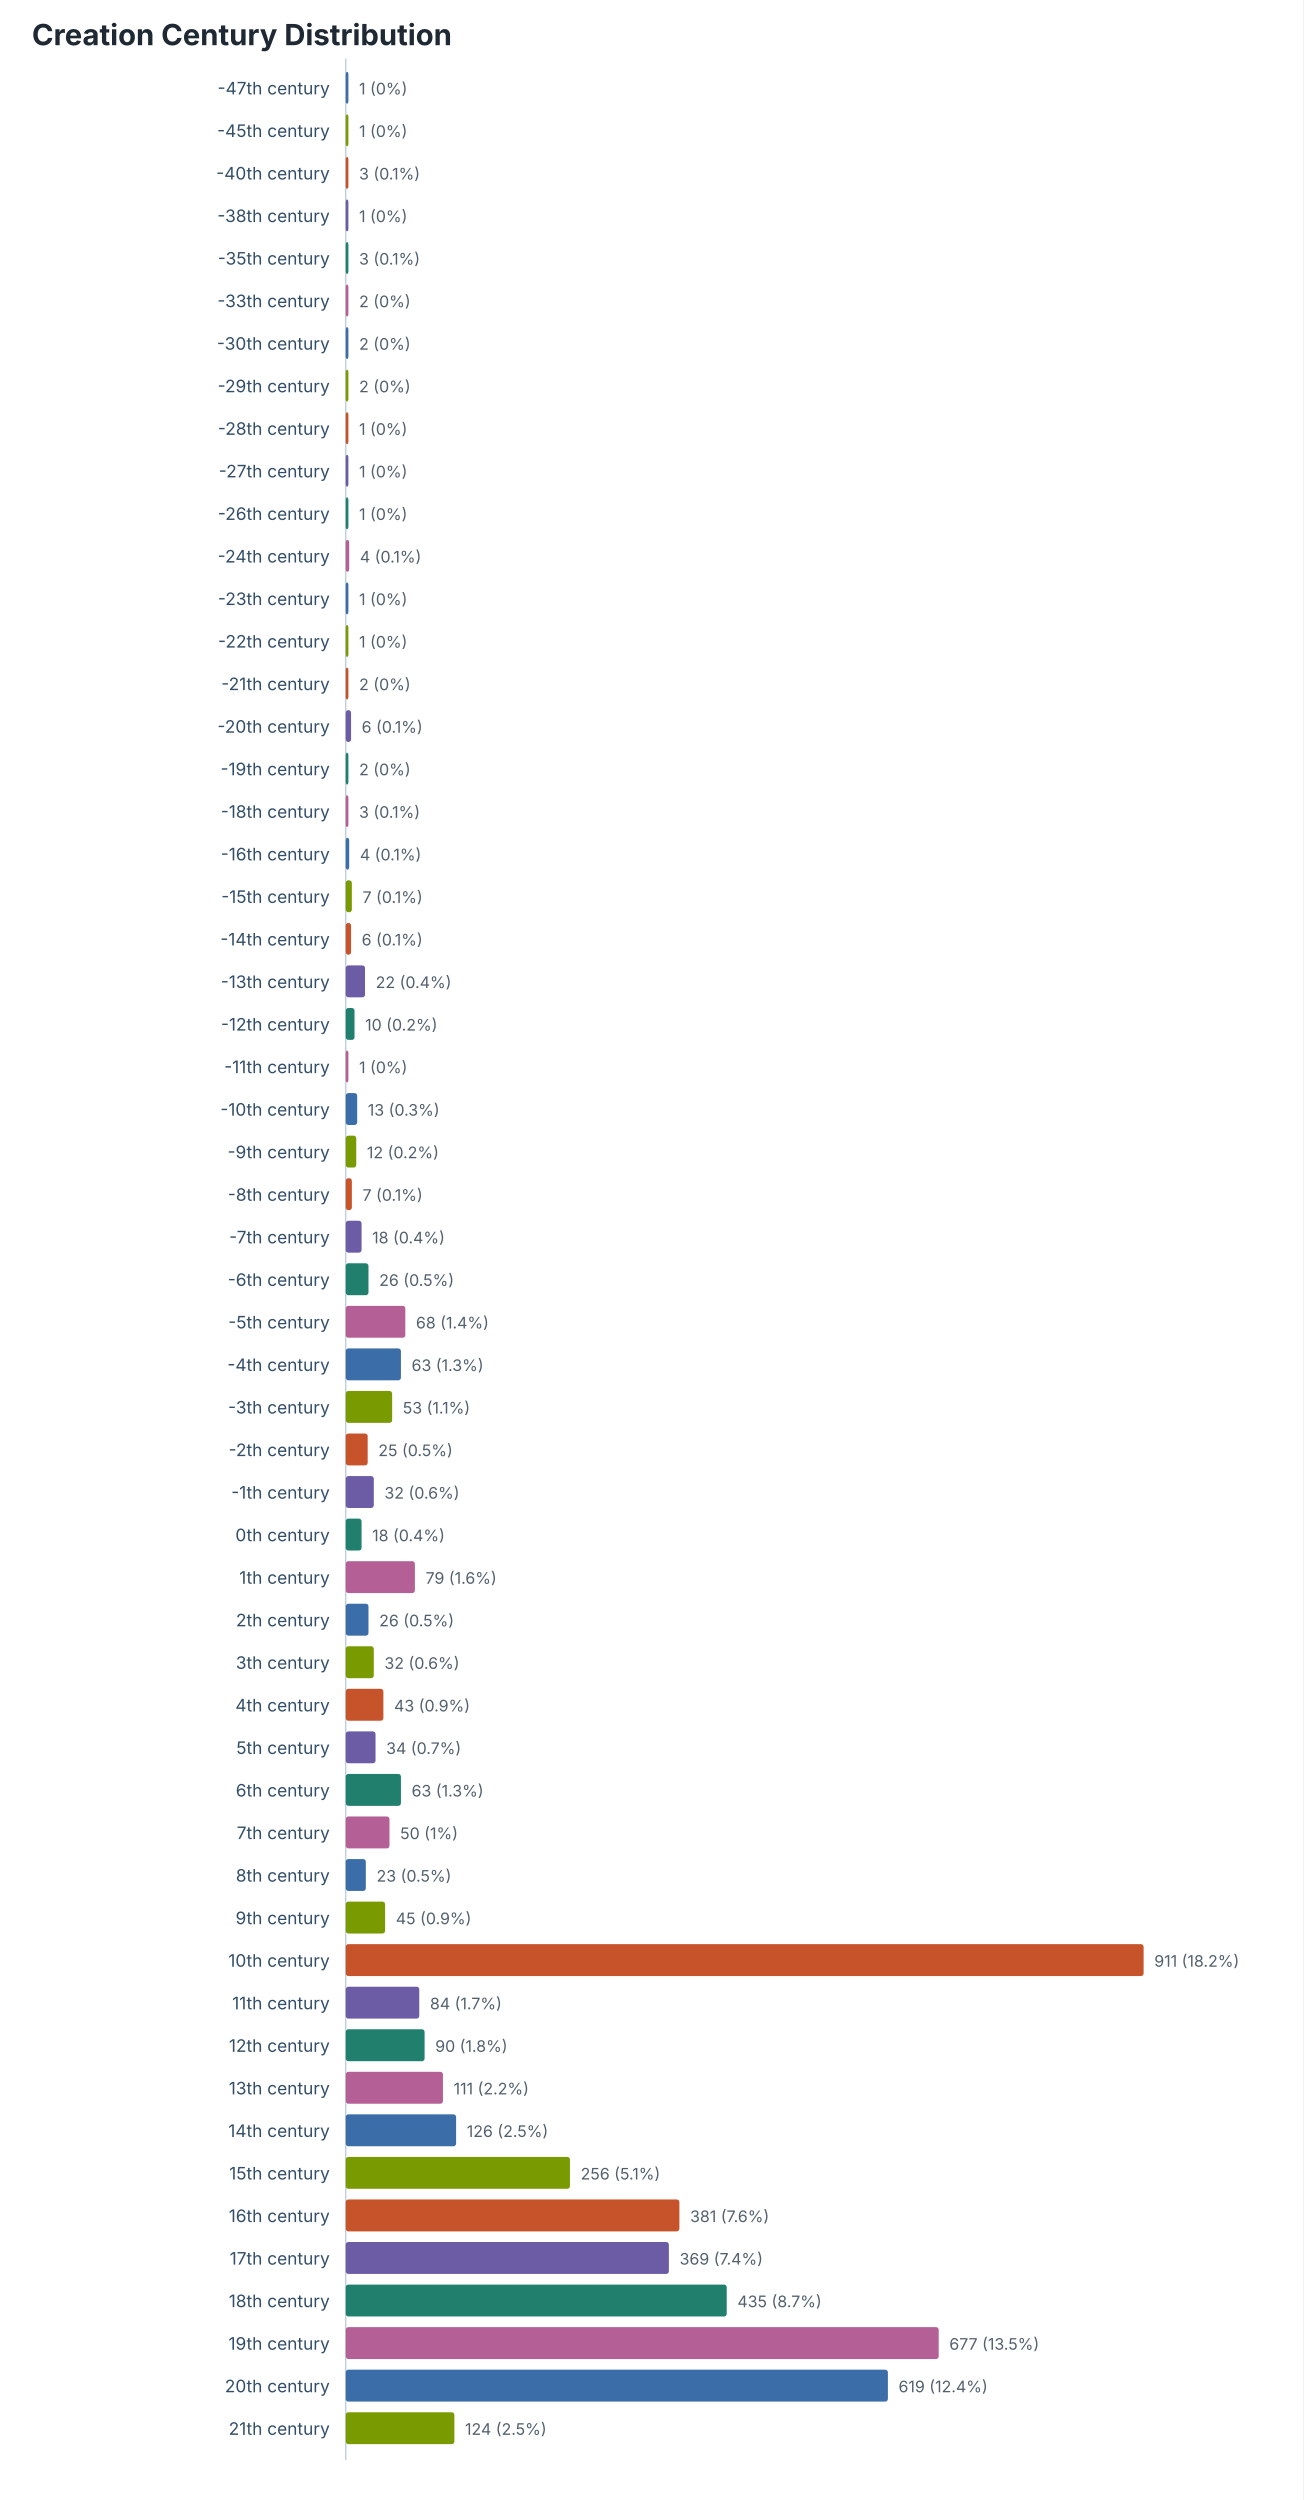
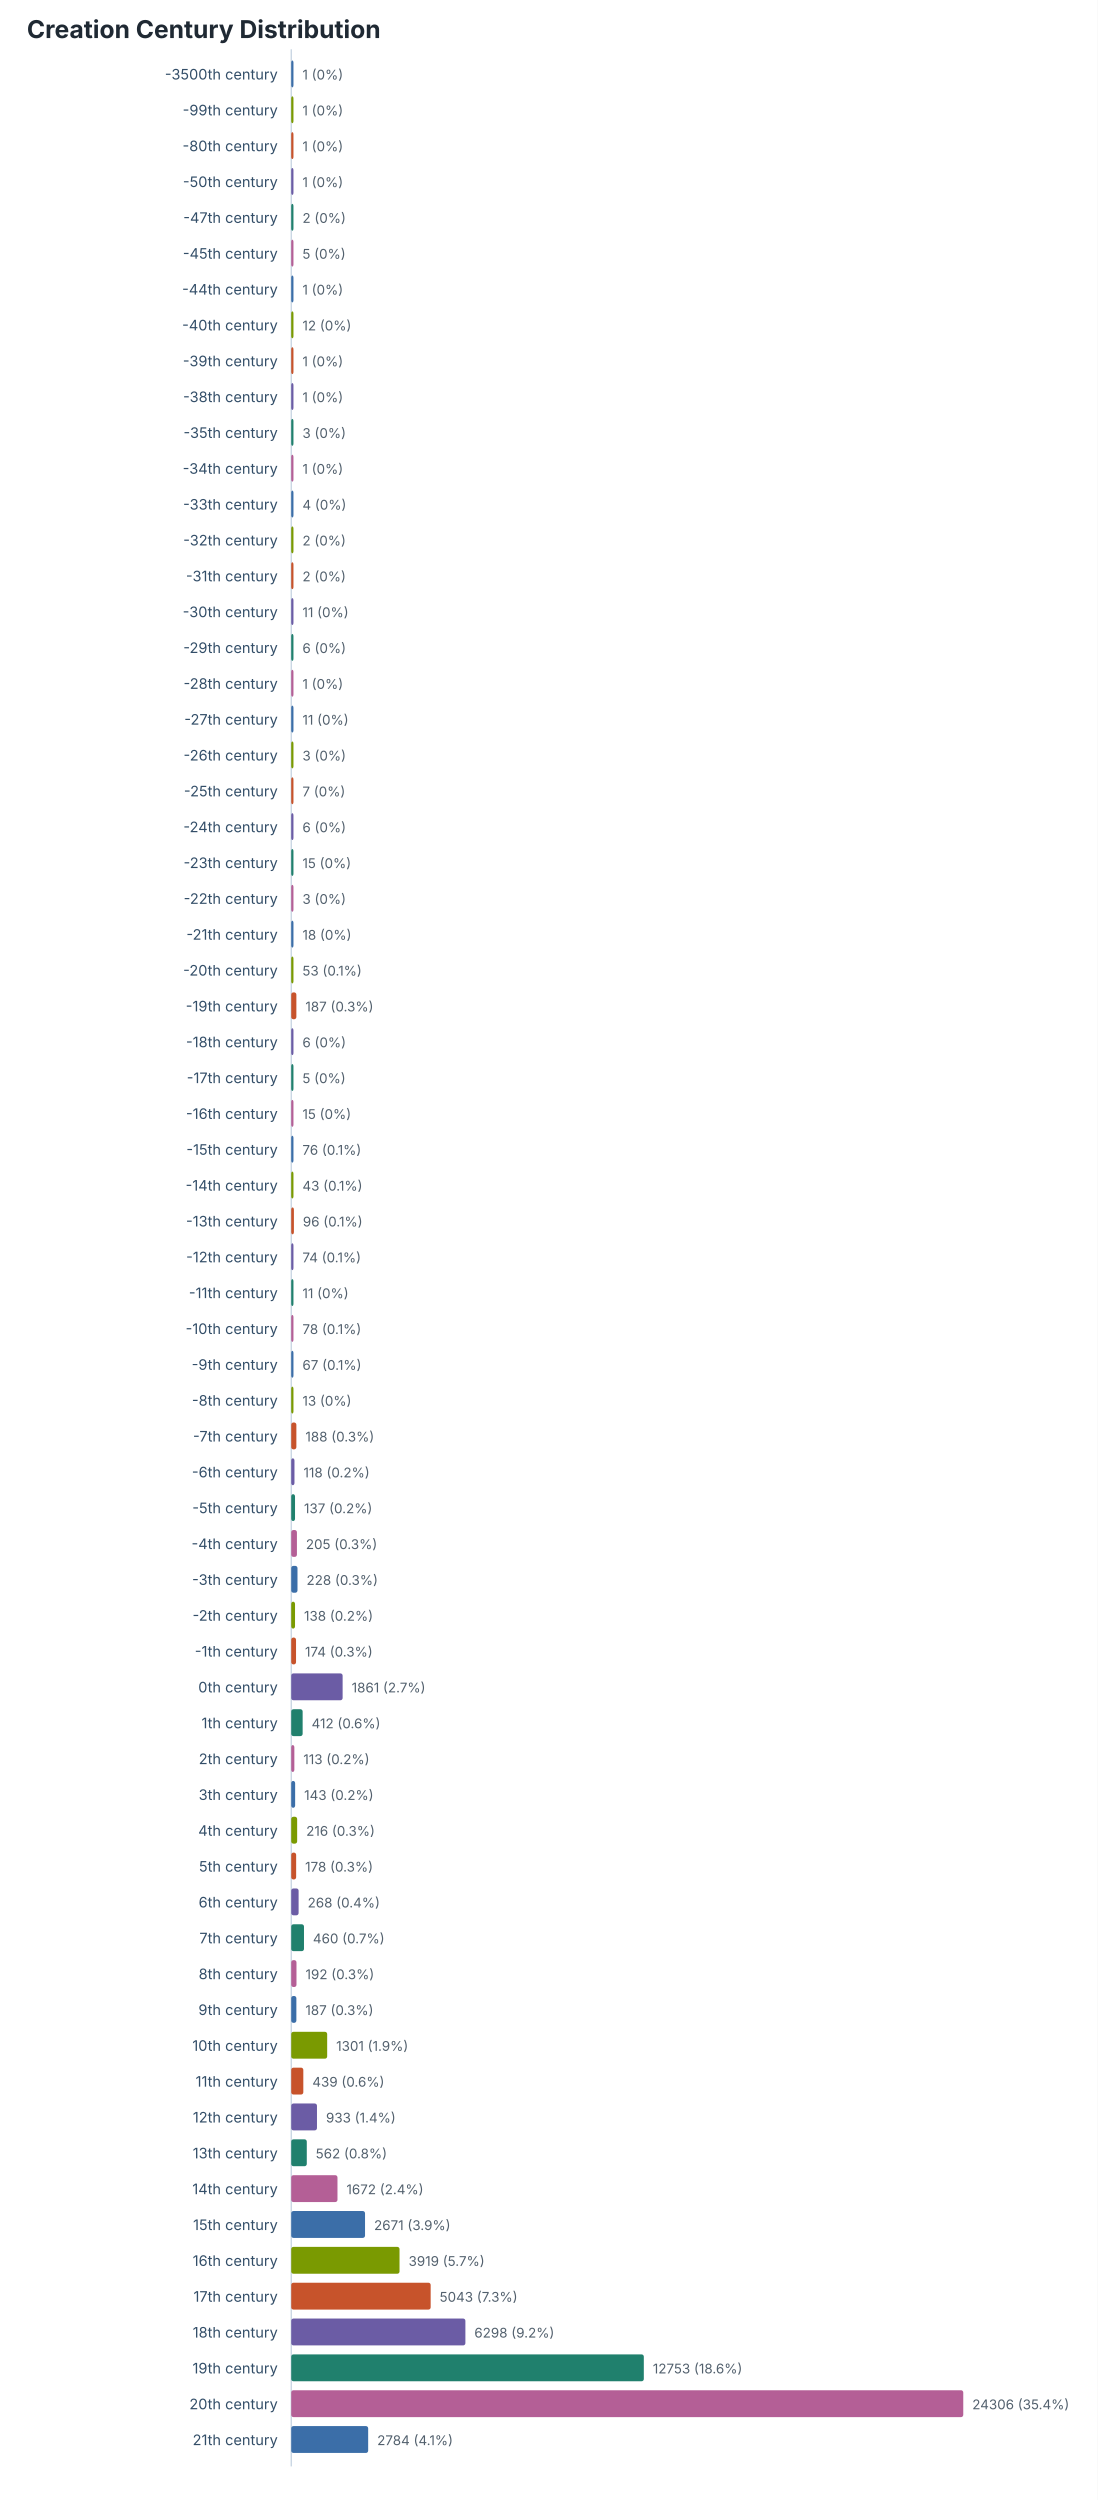
- <svg xmlns="http://www.w3.org/2000/svg" width="980" height="1880" viewBox="0 0 980 1880" role="img" aria-label="Creation Century Distribution">
+ <svg xmlns="http://www.w3.org/2000/svg" width="980" height="2232" viewBox="0 0 980 2232" role="img" aria-label="Creation Century Distribution">
  <style>
    .title { font: 700 22px -apple-system, BlinkMacSystemFont, "Segoe UI", sans-serif; fill: #1f2933; }
    .label { font: 13px -apple-system, BlinkMacSystemFont, "Segoe UI", sans-serif; fill: #334e68; }
    .value { font: 12px -apple-system, BlinkMacSystemFont, "Segoe UI", sans-serif; fill: #52606d; }
    .axis { stroke: #bcccdc; stroke-width: 1; }
  </style>
  <rect width="100%" height="100%" fill="#ffffff" />
  <text x="24" y="34" class="title">Creation Century Distribution</text>
-   <line x1="260" y1="44" x2="260" y2="1850" class="axis" />
-   <text x="248" y="71" text-anchor="end" class="label">-47th century</text>
+   <line x1="260" y1="44" x2="260" y2="2202" class="axis" />
+   <text x="248" y="71" text-anchor="end" class="label">-3500th century</text>
  <rect x="260" y="54" width="2.0" height="24" fill="#3b6ea8" rx="2" />
  <text x="270" y="71" class="value">1 (0%)</text>
-   <text x="248" y="103" text-anchor="end" class="label">-45th century</text>
+   <text x="248" y="103" text-anchor="end" class="label">-99th century</text>
  <rect x="260" y="86" width="2.0" height="24" fill="#7a9a01" rx="2" />
  <text x="270" y="103" class="value">1 (0%)</text>
-   <text x="248" y="135" text-anchor="end" class="label">-40th century</text>
+   <text x="248" y="135" text-anchor="end" class="label">-80th century</text>
  <rect x="260" y="118" width="2.0" height="24" fill="#c7532b" rx="2" />
-   <text x="270" y="135" class="value">3 (0.1%)</text>
-   <text x="248" y="167" text-anchor="end" class="label">-38th century</text>
+   <text x="270" y="135" class="value">1 (0%)</text>
+   <text x="248" y="167" text-anchor="end" class="label">-50th century</text>
  <rect x="260" y="150" width="2.0" height="24" fill="#6b5ca5" rx="2" />
  <text x="270" y="167" class="value">1 (0%)</text>
-   <text x="248" y="199" text-anchor="end" class="label">-35th century</text>
+   <text x="248" y="199" text-anchor="end" class="label">-47th century</text>
  <rect x="260" y="182" width="2.0" height="24" fill="#20806d" rx="2" />
-   <text x="270" y="199" class="value">3 (0.1%)</text>
-   <text x="248" y="231" text-anchor="end" class="label">-33th century</text>
+   <text x="270" y="199" class="value">2 (0%)</text>
+   <text x="248" y="231" text-anchor="end" class="label">-45th century</text>
  <rect x="260" y="214" width="2.0" height="24" fill="#b45f96" rx="2" />
-   <text x="270" y="231" class="value">2 (0%)</text>
-   <text x="248" y="263" text-anchor="end" class="label">-30th century</text>
+   <text x="270" y="231" class="value">5 (0%)</text>
+   <text x="248" y="263" text-anchor="end" class="label">-44th century</text>
  <rect x="260" y="246" width="2.0" height="24" fill="#3b6ea8" rx="2" />
-   <text x="270" y="263" class="value">2 (0%)</text>
-   <text x="248" y="295" text-anchor="end" class="label">-29th century</text>
+   <text x="270" y="263" class="value">1 (0%)</text>
+   <text x="248" y="295" text-anchor="end" class="label">-40th century</text>
  <rect x="260" y="278" width="2.0" height="24" fill="#7a9a01" rx="2" />
-   <text x="270" y="295" class="value">2 (0%)</text>
-   <text x="248" y="327" text-anchor="end" class="label">-28th century</text>
+   <text x="270" y="295" class="value">12 (0%)</text>
+   <text x="248" y="327" text-anchor="end" class="label">-39th century</text>
  <rect x="260" y="310" width="2.0" height="24" fill="#c7532b" rx="2" />
  <text x="270" y="327" class="value">1 (0%)</text>
-   <text x="248" y="359" text-anchor="end" class="label">-27th century</text>
+   <text x="248" y="359" text-anchor="end" class="label">-38th century</text>
  <rect x="260" y="342" width="2.0" height="24" fill="#6b5ca5" rx="2" />
  <text x="270" y="359" class="value">1 (0%)</text>
-   <text x="248" y="391" text-anchor="end" class="label">-26th century</text>
+   <text x="248" y="391" text-anchor="end" class="label">-35th century</text>
  <rect x="260" y="374" width="2.0" height="24" fill="#20806d" rx="2" />
-   <text x="270" y="391" class="value">1 (0%)</text>
-   <text x="248" y="423" text-anchor="end" class="label">-24th century</text>
-   <rect x="260" y="406" width="2.6" height="24" fill="#b45f96" rx="2" />
-   <text x="270.634" y="423" class="value">4 (0.1%)</text>
-   <text x="248" y="455" text-anchor="end" class="label">-23th century</text>
+   <text x="270" y="391" class="value">3 (0%)</text>
+   <text x="248" y="423" text-anchor="end" class="label">-34th century</text>
+   <rect x="260" y="406" width="2.0" height="24" fill="#b45f96" rx="2" />
+   <text x="270" y="423" class="value">1 (0%)</text>
+   <text x="248" y="455" text-anchor="end" class="label">-33th century</text>
  <rect x="260" y="438" width="2.0" height="24" fill="#3b6ea8" rx="2" />
-   <text x="270" y="455" class="value">1 (0%)</text>
-   <text x="248" y="487" text-anchor="end" class="label">-22th century</text>
+   <text x="270" y="455" class="value">4 (0%)</text>
+   <text x="248" y="487" text-anchor="end" class="label">-32th century</text>
  <rect x="260" y="470" width="2.0" height="24" fill="#7a9a01" rx="2" />
-   <text x="270" y="487" class="value">1 (0%)</text>
-   <text x="248" y="519" text-anchor="end" class="label">-21th century</text>
+   <text x="270" y="487" class="value">2 (0%)</text>
+   <text x="248" y="519" text-anchor="end" class="label">-31th century</text>
  <rect x="260" y="502" width="2.0" height="24" fill="#c7532b" rx="2" />
  <text x="270" y="519" class="value">2 (0%)</text>
-   <text x="248" y="551" text-anchor="end" class="label">-20th century</text>
-   <rect x="260" y="534" width="4.0" height="24" fill="#6b5ca5" rx="2" />
-   <text x="271.952" y="551" class="value">6 (0.1%)</text>
-   <text x="248" y="583" text-anchor="end" class="label">-19th century</text>
+   <text x="248" y="551" text-anchor="end" class="label">-30th century</text>
+   <rect x="260" y="534" width="2.0" height="24" fill="#6b5ca5" rx="2" />
+   <text x="270" y="551" class="value">11 (0%)</text>
+   <text x="248" y="583" text-anchor="end" class="label">-29th century</text>
  <rect x="260" y="566" width="2.0" height="24" fill="#20806d" rx="2" />
-   <text x="270" y="583" class="value">2 (0%)</text>
-   <text x="248" y="615" text-anchor="end" class="label">-18th century</text>
+   <text x="270" y="583" class="value">6 (0%)</text>
+   <text x="248" y="615" text-anchor="end" class="label">-28th century</text>
  <rect x="260" y="598" width="2.0" height="24" fill="#b45f96" rx="2" />
-   <text x="270" y="615" class="value">3 (0.1%)</text>
-   <text x="248" y="647" text-anchor="end" class="label">-16th century</text>
-   <rect x="260" y="630" width="2.6" height="24" fill="#3b6ea8" rx="2" />
-   <text x="270.634" y="647" class="value">4 (0.1%)</text>
-   <text x="248" y="679" text-anchor="end" class="label">-15th century</text>
-   <rect x="260" y="662" width="4.6" height="24" fill="#7a9a01" rx="2" />
-   <text x="272.61" y="679" class="value">7 (0.1%)</text>
-   <text x="248" y="711" text-anchor="end" class="label">-14th century</text>
-   <rect x="260" y="694" width="4.0" height="24" fill="#c7532b" rx="2" />
-   <text x="271.952" y="711" class="value">6 (0.1%)</text>
-   <text x="248" y="743" text-anchor="end" class="label">-13th century</text>
-   <rect x="260" y="726" width="14.5" height="24" fill="#6b5ca5" rx="2" />
-   <text x="282.49" y="743" class="value">22 (0.4%)</text>
-   <text x="248" y="775" text-anchor="end" class="label">-12th century</text>
-   <rect x="260" y="758" width="6.6" height="24" fill="#20806d" rx="2" />
-   <text x="274.586" y="775" class="value">10 (0.2%)</text>
-   <text x="248" y="807" text-anchor="end" class="label">-11th century</text>
+   <text x="270" y="615" class="value">1 (0%)</text>
+   <text x="248" y="647" text-anchor="end" class="label">-27th century</text>
+   <rect x="260" y="630" width="2.0" height="24" fill="#3b6ea8" rx="2" />
+   <text x="270" y="647" class="value">11 (0%)</text>
+   <text x="248" y="679" text-anchor="end" class="label">-26th century</text>
+   <rect x="260" y="662" width="2.0" height="24" fill="#7a9a01" rx="2" />
+   <text x="270" y="679" class="value">3 (0%)</text>
+   <text x="248" y="711" text-anchor="end" class="label">-25th century</text>
+   <rect x="260" y="694" width="2.0" height="24" fill="#c7532b" rx="2" />
+   <text x="270" y="711" class="value">7 (0%)</text>
+   <text x="248" y="743" text-anchor="end" class="label">-24th century</text>
+   <rect x="260" y="726" width="2.0" height="24" fill="#6b5ca5" rx="2" />
+   <text x="270" y="743" class="value">6 (0%)</text>
+   <text x="248" y="775" text-anchor="end" class="label">-23th century</text>
+   <rect x="260" y="758" width="2.0" height="24" fill="#20806d" rx="2" />
+   <text x="270" y="775" class="value">15 (0%)</text>
+   <text x="248" y="807" text-anchor="end" class="label">-22th century</text>
  <rect x="260" y="790" width="2.0" height="24" fill="#b45f96" rx="2" />
-   <text x="270" y="807" class="value">1 (0%)</text>
-   <text x="248" y="839" text-anchor="end" class="label">-10th century</text>
-   <rect x="260" y="822" width="8.6" height="24" fill="#3b6ea8" rx="2" />
-   <text x="276.562" y="839" class="value">13 (0.3%)</text>
-   <text x="248" y="871" text-anchor="end" class="label">-9th century</text>
-   <rect x="260" y="854" width="7.9" height="24" fill="#7a9a01" rx="2" />
-   <text x="275.903" y="871" class="value">12 (0.2%)</text>
-   <text x="248" y="903" text-anchor="end" class="label">-8th century</text>
+   <text x="270" y="807" class="value">3 (0%)</text>
+   <text x="248" y="839" text-anchor="end" class="label">-21th century</text>
+   <rect x="260" y="822" width="2.0" height="24" fill="#3b6ea8" rx="2" />
+   <text x="270" y="839" class="value">18 (0%)</text>
+   <text x="248" y="871" text-anchor="end" class="label">-20th century</text>
+   <rect x="260" y="854" width="2.0" height="24" fill="#7a9a01" rx="2" />
+   <text x="270" y="871" class="value">53 (0.1%)</text>
+   <text x="248" y="903" text-anchor="end" class="label">-19th century</text>
  <rect x="260" y="886" width="4.6" height="24" fill="#c7532b" rx="2" />
-   <text x="272.61" y="903" class="value">7 (0.1%)</text>
-   <text x="248" y="935" text-anchor="end" class="label">-7th century</text>
-   <rect x="260" y="918" width="11.9" height="24" fill="#6b5ca5" rx="2" />
-   <text x="279.855" y="935" class="value">18 (0.4%)</text>
-   <text x="248" y="967" text-anchor="end" class="label">-6th century</text>
-   <rect x="260" y="950" width="17.1" height="24" fill="#20806d" rx="2" />
-   <text x="285.124" y="967" class="value">26 (0.5%)</text>
-   <text x="248" y="999" text-anchor="end" class="label">-5th century</text>
-   <rect x="260" y="982" width="44.8" height="24" fill="#b45f96" rx="2" />
-   <text x="312.786" y="999" class="value">68 (1.4%)</text>
-   <text x="248" y="1031" text-anchor="end" class="label">-4th century</text>
-   <rect x="260" y="1014" width="41.5" height="24" fill="#3b6ea8" rx="2" />
-   <text x="309.493" y="1031" class="value">63 (1.3%)</text>
-   <text x="248" y="1063" text-anchor="end" class="label">-3th century</text>
-   <rect x="260" y="1046" width="34.9" height="24" fill="#7a9a01" rx="2" />
-   <text x="302.907" y="1063" class="value">53 (1.1%)</text>
-   <text x="248" y="1095" text-anchor="end" class="label">-2th century</text>
-   <rect x="260" y="1078" width="16.5" height="24" fill="#c7532b" rx="2" />
-   <text x="284.465" y="1095" class="value">25 (0.5%)</text>
-   <text x="248" y="1127" text-anchor="end" class="label">-1th century</text>
-   <rect x="260" y="1110" width="21.1" height="24" fill="#6b5ca5" rx="2" />
-   <text x="289.076" y="1127" class="value">32 (0.6%)</text>
-   <text x="248" y="1159" text-anchor="end" class="label">0th century</text>
-   <rect x="260" y="1142" width="11.9" height="24" fill="#20806d" rx="2" />
-   <text x="279.855" y="1159" class="value">18 (0.4%)</text>
-   <text x="248" y="1191" text-anchor="end" class="label">1th century</text>
-   <rect x="260" y="1174" width="52.0" height="24" fill="#b45f96" rx="2" />
-   <text x="320.031" y="1191" class="value">79 (1.6%)</text>
-   <text x="248" y="1223" text-anchor="end" class="label">2th century</text>
-   <rect x="260" y="1206" width="17.1" height="24" fill="#3b6ea8" rx="2" />
-   <text x="285.124" y="1223" class="value">26 (0.5%)</text>
-   <text x="248" y="1255" text-anchor="end" class="label">3th century</text>
-   <rect x="260" y="1238" width="21.1" height="24" fill="#7a9a01" rx="2" />
-   <text x="289.076" y="1255" class="value">32 (0.6%)</text>
-   <text x="248" y="1287" text-anchor="end" class="label">4th century</text>
-   <rect x="260" y="1270" width="28.3" height="24" fill="#c7532b" rx="2" />
-   <text x="296.321" y="1287" class="value">43 (0.9%)</text>
-   <text x="248" y="1319" text-anchor="end" class="label">5th century</text>
-   <rect x="260" y="1302" width="22.4" height="24" fill="#6b5ca5" rx="2" />
-   <text x="290.393" y="1319" class="value">34 (0.7%)</text>
-   <text x="248" y="1351" text-anchor="end" class="label">6th century</text>
-   <rect x="260" y="1334" width="41.5" height="24" fill="#20806d" rx="2" />
-   <text x="309.493" y="1351" class="value">63 (1.3%)</text>
-   <text x="248" y="1383" text-anchor="end" class="label">7th century</text>
-   <rect x="260" y="1366" width="32.9" height="24" fill="#b45f96" rx="2" />
-   <text x="300.931" y="1383" class="value">50 (1%)</text>
-   <text x="248" y="1415" text-anchor="end" class="label">8th century</text>
-   <rect x="260" y="1398" width="15.1" height="24" fill="#3b6ea8" rx="2" />
-   <text x="283.148" y="1415" class="value">23 (0.5%)</text>
-   <text x="248" y="1447" text-anchor="end" class="label">9th century</text>
-   <rect x="260" y="1430" width="29.6" height="24" fill="#7a9a01" rx="2" />
-   <text x="297.638" y="1447" class="value">45 (0.9%)</text>
-   <text x="248" y="1479" text-anchor="end" class="label">10th century</text>
-   <rect x="260" y="1462" width="600.0" height="24" fill="#c7532b" rx="2" />
-   <text x="868" y="1479" class="value">911 (18.2%)</text>
-   <text x="248" y="1511" text-anchor="end" class="label">11th century</text>
-   <rect x="260" y="1494" width="55.3" height="24" fill="#6b5ca5" rx="2" />
-   <text x="323.324" y="1511" class="value">84 (1.7%)</text>
-   <text x="248" y="1543" text-anchor="end" class="label">12th century</text>
-   <rect x="260" y="1526" width="59.3" height="24" fill="#20806d" rx="2" />
-   <text x="327.276" y="1543" class="value">90 (1.8%)</text>
-   <text x="248" y="1575" text-anchor="end" class="label">13th century</text>
-   <rect x="260" y="1558" width="73.1" height="24" fill="#b45f96" rx="2" />
-   <text x="341.106" y="1575" class="value">111 (2.2%)</text>
-   <text x="248" y="1607" text-anchor="end" class="label">14th century</text>
-   <rect x="260" y="1590" width="83.0" height="24" fill="#3b6ea8" rx="2" />
-   <text x="350.986" y="1607" class="value">126 (2.5%)</text>
-   <text x="248" y="1639" text-anchor="end" class="label">15th century</text>
-   <rect x="260" y="1622" width="168.6" height="24" fill="#7a9a01" rx="2" />
-   <text x="436.606" y="1639" class="value">256 (5.1%)</text>
-   <text x="248" y="1671" text-anchor="end" class="label">16th century</text>
-   <rect x="260" y="1654" width="250.9" height="24" fill="#c7532b" rx="2" />
-   <text x="518.933" y="1671" class="value">381 (7.6%)</text>
-   <text x="248" y="1703" text-anchor="end" class="label">17th century</text>
-   <rect x="260" y="1686" width="243.0" height="24" fill="#6b5ca5" rx="2" />
-   <text x="511.03" y="1703" class="value">369 (7.4%)</text>
-   <text x="248" y="1735" text-anchor="end" class="label">18th century</text>
-   <rect x="260" y="1718" width="286.5" height="24" fill="#20806d" rx="2" />
-   <text x="554.498" y="1735" class="value">435 (8.7%)</text>
-   <text x="248" y="1767" text-anchor="end" class="label">19th century</text>
-   <rect x="260" y="1750" width="445.9" height="24" fill="#b45f96" rx="2" />
-   <text x="713.884" y="1767" class="value">677 (13.5%)</text>
-   <text x="248" y="1799" text-anchor="end" class="label">20th century</text>
-   <rect x="260" y="1782" width="407.7" height="24" fill="#3b6ea8" rx="2" />
-   <text x="675.684" y="1799" class="value">619 (12.4%)</text>
-   <text x="248" y="1831" text-anchor="end" class="label">21th century</text>
-   <rect x="260" y="1814" width="81.7" height="24" fill="#7a9a01" rx="2" />
-   <text x="349.668" y="1831" class="value">124 (2.5%)</text>
+   <text x="272.616" y="903" class="value">187 (0.3%)</text>
+   <text x="248" y="935" text-anchor="end" class="label">-18th century</text>
+   <rect x="260" y="918" width="2.0" height="24" fill="#6b5ca5" rx="2" />
+   <text x="270" y="935" class="value">6 (0%)</text>
+   <text x="248" y="967" text-anchor="end" class="label">-17th century</text>
+   <rect x="260" y="950" width="2.0" height="24" fill="#20806d" rx="2" />
+   <text x="270" y="967" class="value">5 (0%)</text>
+   <text x="248" y="999" text-anchor="end" class="label">-16th century</text>
+   <rect x="260" y="982" width="2.0" height="24" fill="#b45f96" rx="2" />
+   <text x="270" y="999" class="value">15 (0%)</text>
+   <text x="248" y="1031" text-anchor="end" class="label">-15th century</text>
+   <rect x="260" y="1014" width="2.0" height="24" fill="#3b6ea8" rx="2" />
+   <text x="270" y="1031" class="value">76 (0.1%)</text>
+   <text x="248" y="1063" text-anchor="end" class="label">-14th century</text>
+   <rect x="260" y="1046" width="2.0" height="24" fill="#7a9a01" rx="2" />
+   <text x="270" y="1063" class="value">43 (0.1%)</text>
+   <text x="248" y="1095" text-anchor="end" class="label">-13th century</text>
+   <rect x="260" y="1078" width="2.4" height="24" fill="#c7532b" rx="2" />
+   <text x="270.37" y="1095" class="value">96 (0.1%)</text>
+   <text x="248" y="1127" text-anchor="end" class="label">-12th century</text>
+   <rect x="260" y="1110" width="2.0" height="24" fill="#6b5ca5" rx="2" />
+   <text x="270" y="1127" class="value">74 (0.1%)</text>
+   <text x="248" y="1159" text-anchor="end" class="label">-11th century</text>
+   <rect x="260" y="1142" width="2.0" height="24" fill="#20806d" rx="2" />
+   <text x="270" y="1159" class="value">11 (0%)</text>
+   <text x="248" y="1191" text-anchor="end" class="label">-10th century</text>
+   <rect x="260" y="1174" width="2.0" height="24" fill="#b45f96" rx="2" />
+   <text x="270" y="1191" class="value">78 (0.1%)</text>
+   <text x="248" y="1223" text-anchor="end" class="label">-9th century</text>
+   <rect x="260" y="1206" width="2.0" height="24" fill="#3b6ea8" rx="2" />
+   <text x="270" y="1223" class="value">67 (0.1%)</text>
+   <text x="248" y="1255" text-anchor="end" class="label">-8th century</text>
+   <rect x="260" y="1238" width="2.0" height="24" fill="#7a9a01" rx="2" />
+   <text x="270" y="1255" class="value">13 (0%)</text>
+   <text x="248" y="1287" text-anchor="end" class="label">-7th century</text>
+   <rect x="260" y="1270" width="4.6" height="24" fill="#c7532b" rx="2" />
+   <text x="272.641" y="1287" class="value">188 (0.3%)</text>
+   <text x="248" y="1319" text-anchor="end" class="label">-6th century</text>
+   <rect x="260" y="1302" width="2.9" height="24" fill="#6b5ca5" rx="2" />
+   <text x="270.913" y="1319" class="value">118 (0.2%)</text>
+   <text x="248" y="1351" text-anchor="end" class="label">-5th century</text>
+   <rect x="260" y="1334" width="3.4" height="24" fill="#20806d" rx="2" />
+   <text x="271.382" y="1351" class="value">137 (0.2%)</text>
+   <text x="248" y="1383" text-anchor="end" class="label">-4th century</text>
+   <rect x="260" y="1366" width="5.1" height="24" fill="#b45f96" rx="2" />
+   <text x="273.06" y="1383" class="value">205 (0.3%)</text>
+   <text x="248" y="1415" text-anchor="end" class="label">-3th century</text>
+   <rect x="260" y="1398" width="5.6" height="24" fill="#3b6ea8" rx="2" />
+   <text x="273.628" y="1415" class="value">228 (0.3%)</text>
+   <text x="248" y="1447" text-anchor="end" class="label">-2th century</text>
+   <rect x="260" y="1430" width="3.4" height="24" fill="#7a9a01" rx="2" />
+   <text x="271.407" y="1447" class="value">138 (0.2%)</text>
+   <text x="248" y="1479" text-anchor="end" class="label">-1th century</text>
+   <rect x="260" y="1462" width="4.3" height="24" fill="#c7532b" rx="2" />
+   <text x="272.295" y="1479" class="value">174 (0.3%)</text>
+   <text x="248" y="1511" text-anchor="end" class="label">0th century</text>
+   <rect x="260" y="1494" width="45.9" height="24" fill="#6b5ca5" rx="2" />
+   <text x="313.939" y="1511" class="value">1861 (2.7%)</text>
+   <text x="248" y="1543" text-anchor="end" class="label">1th century</text>
+   <rect x="260" y="1526" width="10.2" height="24" fill="#20806d" rx="2" />
+   <text x="278.17" y="1543" class="value">412 (0.6%)</text>
+   <text x="248" y="1575" text-anchor="end" class="label">2th century</text>
+   <rect x="260" y="1558" width="2.8" height="24" fill="#b45f96" rx="2" />
+   <text x="270.789" y="1575" class="value">113 (0.2%)</text>
+   <text x="248" y="1607" text-anchor="end" class="label">3th century</text>
+   <rect x="260" y="1590" width="3.5" height="24" fill="#3b6ea8" rx="2" />
+   <text x="271.53" y="1607" class="value">143 (0.2%)</text>
+   <text x="248" y="1639" text-anchor="end" class="label">4th century</text>
+   <rect x="260" y="1622" width="5.3" height="24" fill="#7a9a01" rx="2" />
+   <text x="273.332" y="1639" class="value">216 (0.3%)</text>
+   <text x="248" y="1671" text-anchor="end" class="label">5th century</text>
+   <rect x="260" y="1654" width="4.4" height="24" fill="#c7532b" rx="2" />
+   <text x="272.394" y="1671" class="value">178 (0.3%)</text>
+   <text x="248" y="1703" text-anchor="end" class="label">6th century</text>
+   <rect x="260" y="1686" width="6.6" height="24" fill="#6b5ca5" rx="2" />
+   <text x="274.616" y="1703" class="value">268 (0.4%)</text>
+   <text x="248" y="1735" text-anchor="end" class="label">7th century</text>
+   <rect x="260" y="1718" width="11.4" height="24" fill="#20806d" rx="2" />
+   <text x="279.355" y="1735" class="value">460 (0.7%)</text>
+   <text x="248" y="1767" text-anchor="end" class="label">8th century</text>
+   <rect x="260" y="1750" width="4.7" height="24" fill="#b45f96" rx="2" />
+   <text x="272.74" y="1767" class="value">192 (0.3%)</text>
+   <text x="248" y="1799" text-anchor="end" class="label">9th century</text>
+   <rect x="260" y="1782" width="4.6" height="24" fill="#3b6ea8" rx="2" />
+   <text x="272.616" y="1799" class="value">187 (0.3%)</text>
+   <text x="248" y="1831" text-anchor="end" class="label">10th century</text>
+   <rect x="260" y="1814" width="32.1" height="24" fill="#7a9a01" rx="2" />
+   <text x="300.116" y="1831" class="value">1301 (1.9%)</text>
+   <text x="248" y="1863" text-anchor="end" class="label">11th century</text>
+   <rect x="260" y="1846" width="10.8" height="24" fill="#c7532b" rx="2" />
+   <text x="278.837" y="1863" class="value">439 (0.6%)</text>
+   <text x="248" y="1895" text-anchor="end" class="label">12th century</text>
+   <rect x="260" y="1878" width="23.0" height="24" fill="#6b5ca5" rx="2" />
+   <text x="291.031" y="1895" class="value">933 (1.4%)</text>
+   <text x="248" y="1927" text-anchor="end" class="label">13th century</text>
+   <rect x="260" y="1910" width="13.9" height="24" fill="#20806d" rx="2" />
+   <text x="281.873" y="1927" class="value">562 (0.8%)</text>
+   <text x="248" y="1959" text-anchor="end" class="label">14th century</text>
+   <rect x="260" y="1942" width="41.3" height="24" fill="#b45f96" rx="2" />
+   <text x="309.274" y="1959" class="value">1672 (2.4%)</text>
+   <text x="248" y="1991" text-anchor="end" class="label">15th century</text>
+   <rect x="260" y="1974" width="65.9" height="24" fill="#3b6ea8" rx="2" />
+   <text x="333.934" y="1991" class="value">2671 (3.9%)</text>
+   <text x="248" y="2023" text-anchor="end" class="label">16th century</text>
+   <rect x="260" y="2006" width="96.7" height="24" fill="#7a9a01" rx="2" />
+   <text x="364.742" y="2023" class="value">3919 (5.7%)</text>
+   <text x="248" y="2055" text-anchor="end" class="label">17th century</text>
+   <rect x="260" y="2038" width="124.5" height="24" fill="#c7532b" rx="2" />
+   <text x="392.488" y="2055" class="value">5043 (7.3%)</text>
+   <text x="248" y="2087" text-anchor="end" class="label">18th century</text>
+   <rect x="260" y="2070" width="155.5" height="24" fill="#6b5ca5" rx="2" />
+   <text x="423.468" y="2087" class="value">6298 (9.2%)</text>
+   <text x="248" y="2119" text-anchor="end" class="label">19th century</text>
+   <rect x="260" y="2102" width="314.8" height="24" fill="#20806d" rx="2" />
+   <text x="582.811" y="2119" class="value">12753 (18.6%)</text>
+   <text x="248" y="2151" text-anchor="end" class="label">20th century</text>
+   <rect x="260" y="2134" width="600.0" height="24" fill="#b45f96" rx="2" />
+   <text x="868" y="2151" class="value">24306 (35.4%)</text>
+   <text x="248" y="2183" text-anchor="end" class="label">21th century</text>
+   <rect x="260" y="2166" width="68.7" height="24" fill="#3b6ea8" rx="2" />
+   <text x="336.724" y="2183" class="value">2784 (4.1%)</text>
</svg>
